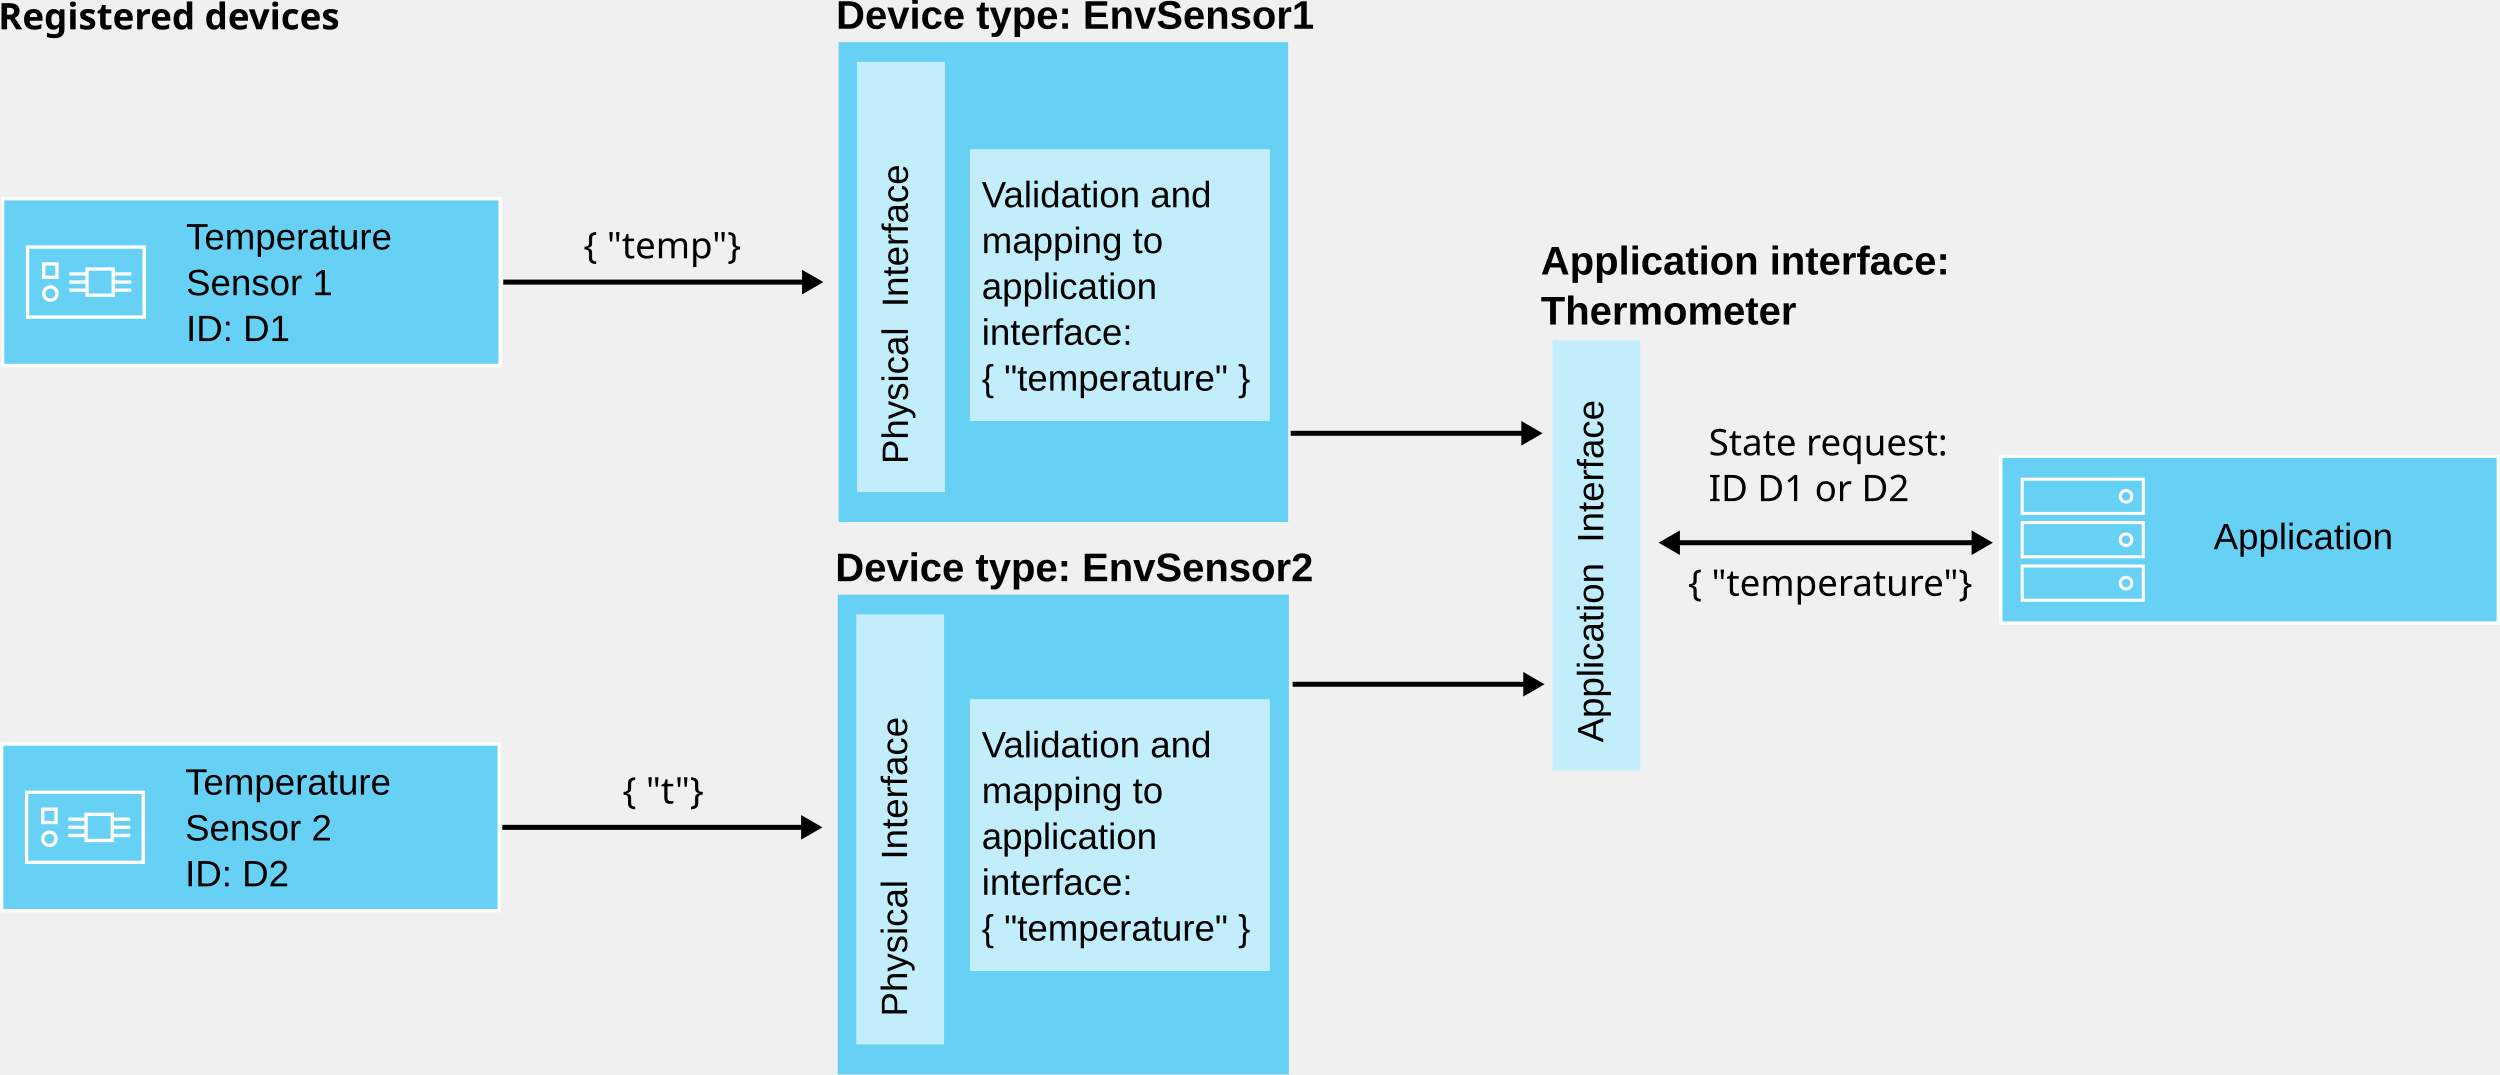
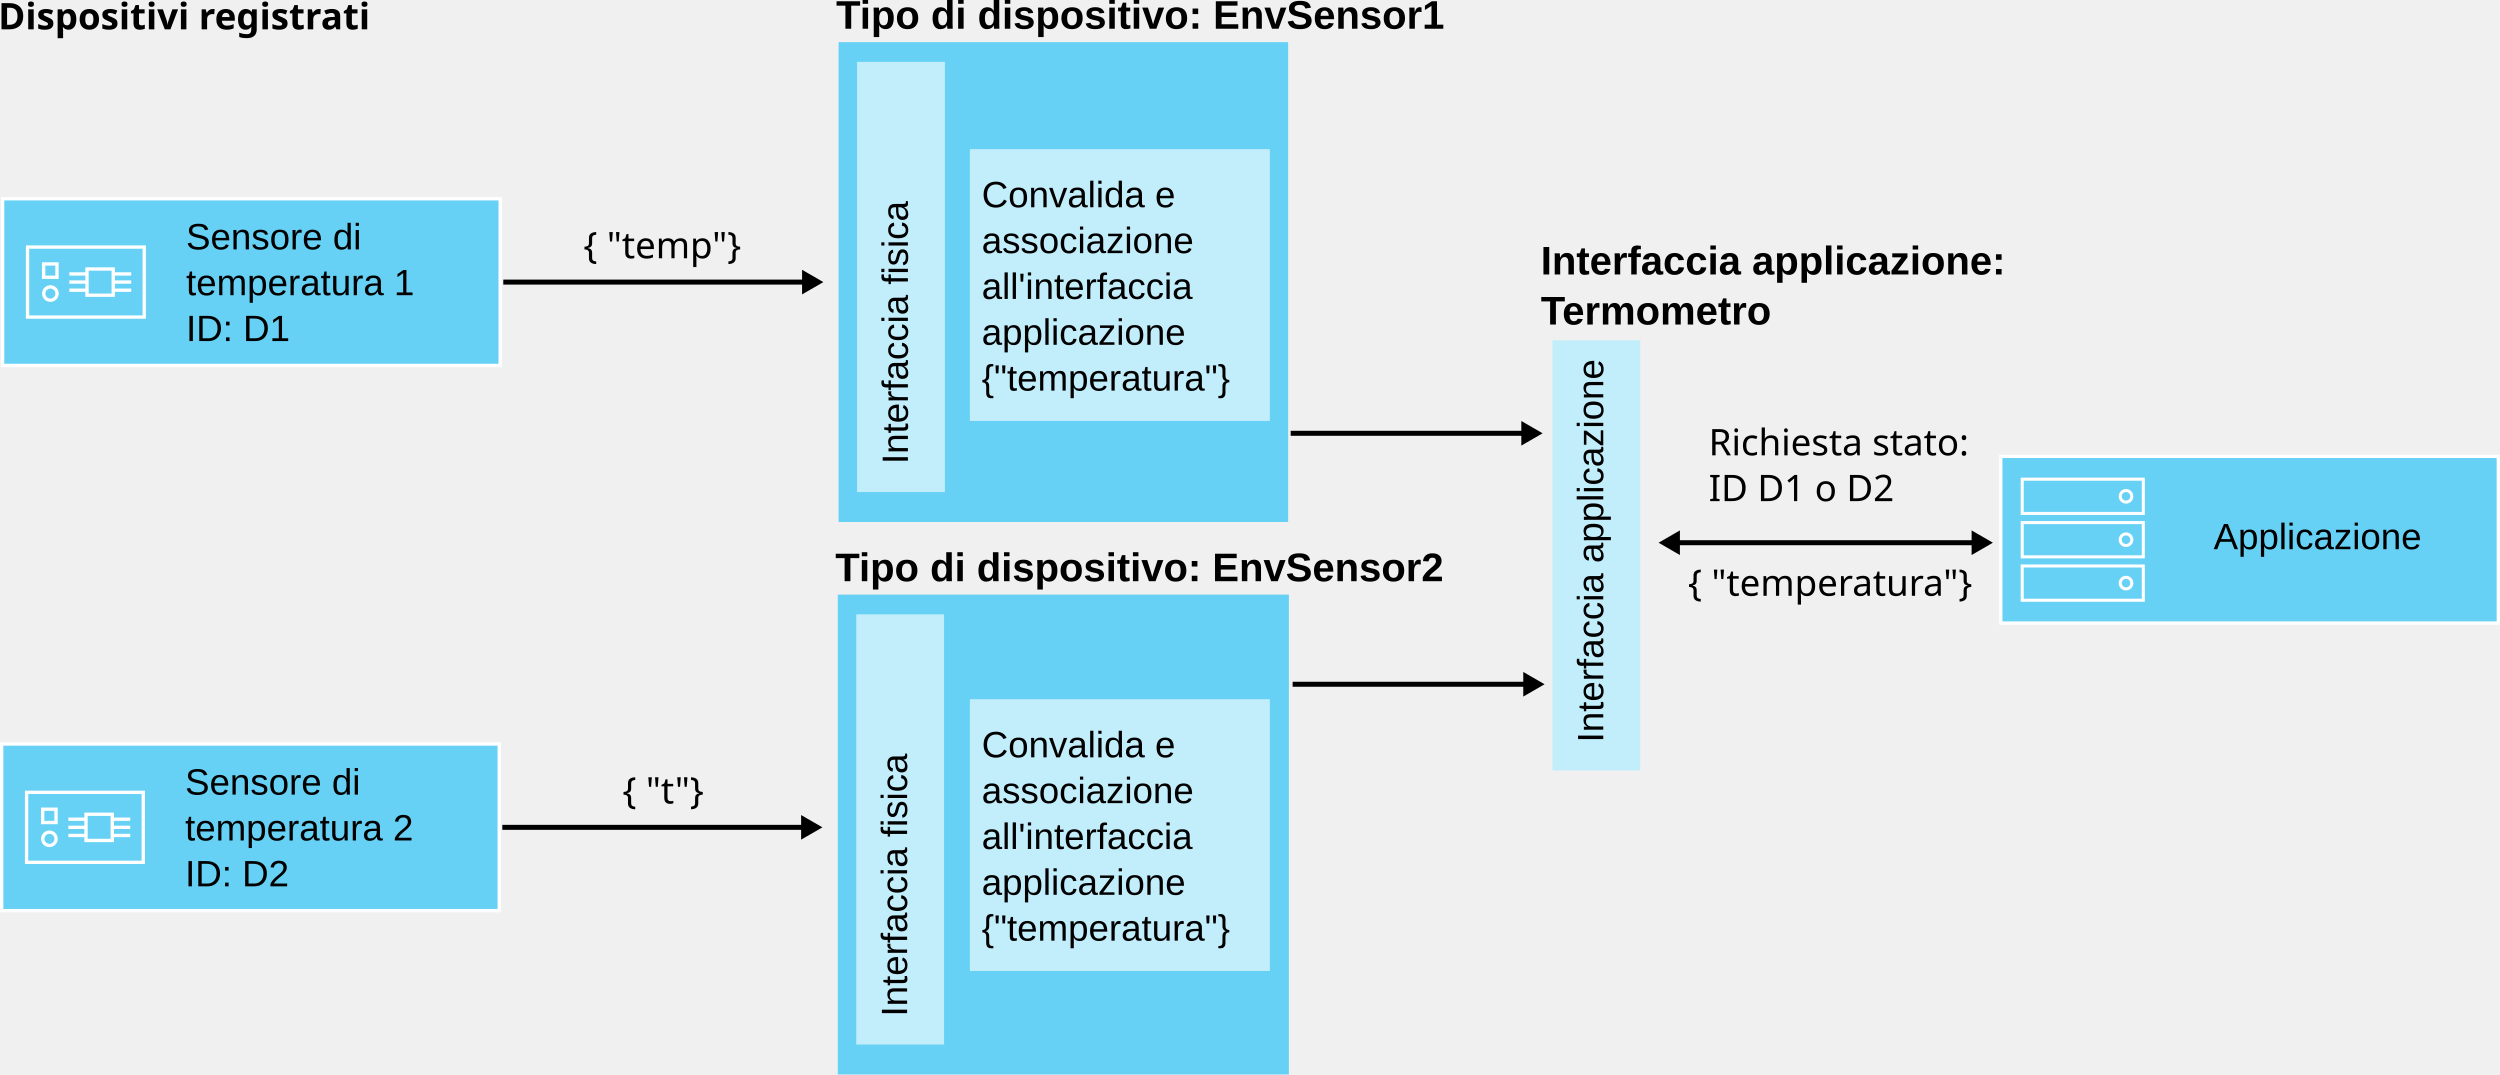
<svg xmlns="http://www.w3.org/2000/svg" version="1.1" x="0px" y="0px" viewBox="0 0 749.918 322.302" xml:space="preserve" id="svg2" width="749.918" height="322.302">
  <defs id="defs69">
    <marker style="overflow:visible" id="TriangleInM-1-5-2" refX="0" refY="0" orient="auto">
      <path transform="scale(-0.4,-0.4)" style="fill-rule:evenodd;stroke:#000000;stroke-width:1pt" d="m 5.77,0 -8.65,5 0,-10 8.65,5 z" id="path21249-59-7-4" />
    </marker>
    <marker style="overflow:visible" id="TriangleOutM-3-4-3" refX="0" refY="0" orient="auto">
      <path transform="scale(0.4,0.4)" style="fill-rule:evenodd;stroke:#000000;stroke-width:1pt" d="m 5.77,0 -8.65,5 0,-10 8.65,5 z" id="path21258-13-6-9" />
    </marker>
    <marker style="overflow:visible" id="TriangleOutM-3-4-3-7" refX="0" refY="0" orient="auto">
      <path transform="scale(0.4,0.4)" style="fill-rule:evenodd;stroke:#000000;stroke-width:1pt" d="m 5.77,0 -8.65,5 0,-10 8.65,5 z" id="path21258-13-6-9-6" />
    </marker>
    <marker style="overflow:visible" id="TriangleOutM-3-4-3-7-8" refX="0" refY="0" orient="auto">
      <path transform="scale(0.4,0.4)" style="fill-rule:evenodd;stroke:#000000;stroke-width:1pt" d="m 5.77,0 -8.65,5 0,-10 8.65,5 z" id="path21258-13-6-9-6-8" />
    </marker>
    <marker style="overflow:visible" id="TriangleOutM-3-4-3-7-8-8" refX="0" refY="0" orient="auto">
      <path transform="scale(0.4,0.4)" style="fill-rule:evenodd;stroke:#000000;stroke-width:1pt" d="m 5.77,0 -8.65,5 0,-10 8.65,5 z" id="path21258-13-6-9-6-8-4" />
    </marker>
    <marker style="overflow:visible" id="TriangleOutM-3-4-3-3" refX="0" refY="0" orient="auto">
      <path transform="scale(0.4,0.4)" style="fill-rule:evenodd;stroke:#000000;stroke-width:1pt" d="m 5.77,0 -8.65,5 0,-10 8.65,5 z" id="path21258-13-6-9-3" />
    </marker>
    <marker style="overflow:visible" id="TriangleOutM-3-4-3-3-0" refX="0" refY="0" orient="auto">
      <path transform="scale(0.4,0.4)" style="fill-rule:evenodd;stroke:#000000;stroke-width:1pt" d="m 5.77,0 -8.65,5 0,-10 8.65,5 z" id="path21258-13-6-9-3-7" />
    </marker>
    <marker style="overflow:visible" id="TriangleOutM-3-4-3-3-9" refX="0" refY="0" orient="auto">
      <path transform="scale(0.4,0.4)" style="fill-rule:evenodd;stroke:#000000;stroke-width:1pt" d="m 5.77,0 -8.65,5 0,-10 8.65,5 z" id="path21258-13-6-9-3-4" />
    </marker>
    <marker style="overflow:visible" id="TriangleOutM-3-4-3-0" refX="0" refY="0" orient="auto">
      <path transform="scale(0.4,0.4)" style="fill-rule:evenodd;stroke:#000000;stroke-width:1pt" d="m 5.77,0 -8.65,5 0,-10 8.65,5 z" id="path21258-13-6-9-31" />
    </marker>
    <marker style="overflow:visible" id="TriangleOutM-3-4-3-7-3" refX="0" refY="0" orient="auto">
      <path transform="scale(0.4,0.4)" style="fill-rule:evenodd;stroke:#000000;stroke-width:1pt" d="m 5.77,0 -8.65,5 0,-10 8.65,5 z" id="path21258-13-6-9-6-4" />
    </marker>
    <marker style="overflow:visible" id="TriangleOutM-3-4-3-2" refX="0" refY="0" orient="auto">
      <path transform="scale(0.4,0.4)" style="fill-rule:evenodd;stroke:#000000;stroke-width:1pt" d="m 5.77,0 -8.65,5 0,-10 8.65,5 z" id="path21258-13-6-9-60" />
    </marker>
    <marker style="overflow:visible" id="TriangleOutM-3-4-3-2-2" refX="0" refY="0" orient="auto">
      <path transform="scale(0.4,0.4)" style="fill-rule:evenodd;stroke:#000000;stroke-width:1pt" d="m 5.77,0 -8.65,5 0,-10 8.65,5 z" id="path21258-13-6-9-60-5" />
    </marker>
  </defs>
  <style type="text/css" id="style4">
	.st0{fill:#5A9BD5;}
	.st1{fill:none;stroke:#231F20;stroke-miterlimit:10;}
	.st2{fill:none;}
	.st3{fill:#FFFFFF;}
	.st4{font-family:'ArialMT';}
	.st5{font-size:11px;}
</style>
  <path style="opacity:1;fill:none;stroke:#000000;stroke-width:1.5;stroke-linecap:butt;stroke-linejoin:miter;stroke-miterlimit:4;stroke-dasharray:none;stroke-opacity:1;marker-end:url(#TriangleOutM-3-4-3)" d="m 150.97,84.619 91.754,0" id="path8199-4-4" />
  <g id="Background" transform="translate(-19.44055,-190.5577)" />
  <rect ry="0" rx="0" y="59.619" x="0.789" height="50" width="149.25" id="rect79371-1-6-6-9-8-7-3-5-1-2" style="fill:#66d1f5;fill-opacity:1;fill-rule:evenodd;stroke:#ffffff;stroke-width:1;stroke-miterlimit:4;stroke-dasharray:none;stroke-opacity:1" />
  <text xml:space="preserve" style="font-style:normal;font-variant:normal;font-weight:normal;font-stretch:normal;font-size:11px;line-height:125%;font-family:Arial;-inkscape-font-specification:Arial;text-align:start;letter-spacing:0px;word-spacing:0px;writing-mode:lr-tb;text-anchor:start;fill:#000000;fill-opacity:1;stroke:none" x="55.81" y="61.056" id="text18189-1">
    <tspan id="tspan18191-0" x="55.81" y="61.056" />
-     <tspan x="55.81" y="74.806" id="tspan5620">Temperature</tspan>
-     <tspan x="55.81" y="88.556" id="tspan4321">Sensor 1</tspan>
+     <tspan x="55.81" y="74.806" id="tspan4321">Sensore di </tspan>
+     <tspan x="55.81" y="88.556" id="tspan3443">temperatura 1</tspan>
    <tspan x="55.81" y="102.306" id="tspan5230">ID: D1</tspan>
    <tspan x="55.81" y="116.056" id="tspan6878-8" style="font-size:7.5px;stroke:none" />
    <tspan x="55.81" y="129.806" id="tspan18193-4" style="font-size:7.5px;stroke:none" />
  </text>
  <g id="g5278" transform="translate(3.263342,62.11924)">
    <path id="path5280" d="M 40,12 35.33,12 9.67,12 5,12 5,33 9.67,33 35.34,33 40,33 40,12 Z m -9.22,8.06 5.32,0 m -5.32,2.44 5.32,0 m -5.32,2.44 5.32,0 m -18.57,-4.88 5.32,0 m -5.32,2.44 5.32,0 m -5.32,2.44 5.32,0 m -0.02,1.5 7.87,0 0,-7.87 -7.87,0 0,7.87 z m -10.98,-2.5 c 1.1,0 2,0.9 2,2 0,1.1 -0.9,2 -2,2 -1.1,0 -2,-0.9 -2,-2 0,-1.11 0.9,-2 2,-2 z m 1.98,-2.88 -4,0 0,-4 4,0 0,4 z" stroke-miterlimit="10" style="fill:none;stroke:#ffffff;stroke-miterlimit:10" />
  </g>
  <rect ry="0" rx="0" y="136.897" x="600.168" height="50" width="149.25" id="rect79371-1-6-6-9-8-7-3-5-1-2-7-5" style="fill:#66d1f5;fill-opacity:1;fill-rule:evenodd;stroke:#ffffff;stroke-width:1;stroke-miterlimit:4;stroke-dasharray:none;stroke-opacity:1" />
  <text xml:space="preserve" style="font-style:normal;font-variant:normal;font-weight:normal;font-stretch:normal;font-size:11px;line-height:125%;font-family:Arial;-inkscape-font-specification:Arial;text-align:start;letter-spacing:0px;word-spacing:0px;writing-mode:lr-tb;text-anchor:start;fill:#000000;fill-opacity:1;stroke:none" x="664.012" y="164.741" id="text18189-5-9">
-     <tspan x="664.012" y="164.741" id="tspan6913-6">Application</tspan>
+     <tspan x="664.012" y="164.741" id="tspan6913-6">Applicazione</tspan>
  </text>
  <g id="g5240-2-8" transform="matrix(0.09339234,0,0,0.09339234,601.4044,138.5486)" style="stroke-width:9.794;stroke-miterlimit:4;stroke-dasharray:none">
    <rect id="rect5222-4-5" height="110" width="388.9" stroke-miterlimit="10" y="55.6" x="55.6" style="fill:none;stroke:#ffffff;stroke-width:9.794;stroke-miterlimit:4;stroke-dasharray:none" />
    <rect id="rect5224-7-2" height="110" width="388.9" stroke-miterlimit="10" y="195" x="55.6" style="fill:none;stroke:#ffffff;stroke-width:9.794;stroke-miterlimit:4;stroke-dasharray:none" />
    <rect id="rect5226-6-7" height="110" width="388.9" stroke-miterlimit="10" y="334.4" x="55.6" style="fill:none;stroke:#ffffff;stroke-width:9.794;stroke-miterlimit:4;stroke-dasharray:none" />
    <circle id="circle5228-0-6" r="18.6" cy="110.6" cx="389" stroke-miterlimit="10" style="fill:none;stroke:#ffffff;stroke-width:9.794;stroke-miterlimit:4;stroke-dasharray:none" />
    <circle id="circle5230-5-6" r="18.6" cy="250" cx="389" stroke-miterlimit="10" style="fill:none;stroke:#ffffff;stroke-width:9.794;stroke-miterlimit:4;stroke-dasharray:none" />
    <circle id="circle5232-6-1" r="18.6" cy="389.4" cx="389" stroke-miterlimit="10" style="fill:none;stroke:#ffffff;stroke-width:9.794;stroke-miterlimit:4;stroke-dasharray:none" />
  </g>
  <text xml:space="preserve" style="font-style:normal;font-weight:normal;font-size:40px;line-height:125%;font-family:sans-serif;letter-spacing:0px;word-spacing:0px;fill:#000000;fill-opacity:1;stroke:none;stroke-width:1px;stroke-linecap:butt;stroke-linejoin:miter;stroke-opacity:1" x="90.404" y="-102.917" id="text3411">
    <tspan id="tspan3413" x="90.404" y="-102.917" />
  </text>
  <rect ry="0" rx="0" y="12.641" x="251.547" height="143.938" width="134.857" id="rect79371-1-6-6-9-8-7-3-5-1-8-2-9-5" style="fill:#66d1f5;fill-opacity:1;fill-rule:evenodd;stroke:none" />
  <text xml:space="preserve" style="font-style:normal;font-variant:normal;font-weight:bold;font-stretch:normal;font-size:12px;line-height:125%;font-family:Arial;-inkscape-font-specification:'Arial Bold';text-align:start;letter-spacing:0px;word-spacing:0px;writing-mode:lr-tb;text-anchor:start;fill:#000000;fill-opacity:1;stroke:none" x="250.802" y="8.625" id="text266398-1">
-     <tspan id="tspan266400-5" x="250.802" y="8.625">Device type: EnvSensor1</tspan>
+     <tspan id="tspan266400-5" x="250.802" y="8.625">Tipo di dispositivo: EnvSensor1</tspan>
    <tspan x="250.802" y="23.625" id="tspan266402-8" />
  </text>
  <rect ry="0" rx="0" y="257.089" x="-147.605" height="26.351" width="129.045" id="rect79371-1-6-6-9-8-7-3-5-2-2-3-0-2" style="fill:#c2edfb;fill-opacity:1;fill-rule:evenodd;stroke:none" transform="matrix(0,-1,1,0,0,0)" />
  <text id="text44235-7-0-2-7" y="272.342" x="-139.198" style="font-style:normal;font-variant:normal;font-weight:normal;font-stretch:normal;font-size:11px;line-height:125%;font-family:Arial;-inkscape-font-specification:Arial;text-align:start;letter-spacing:0px;word-spacing:0px;writing-mode:lr-tb;text-anchor:start;fill:#000000;fill-opacity:1;stroke:none" xml:space="preserve" transform="matrix(0,-1,1,0,0,0)">
-     <tspan y="272.342" x="-139.198" id="tspan6445-3-0-1-4">Physical  Interface</tspan>
+     <tspan y="272.342" x="-139.198" id="tspan6445-3-0-1-4">Interfaccia fisica</tspan>
  </text>
  <rect ry="0" rx="0" y="465.672" x="-231.112" height="26.351" width="129.045" id="rect79371-1-6-6-9-8-7-3-5-2-2-3-0-2-7" style="fill:#c2edfb;fill-opacity:1;fill-rule:evenodd;stroke:none" transform="matrix(0,-1,1,0,0,0)" />
  <text id="text44235-7-0-2-7-3" y="480.925" x="-222.705" style="font-style:normal;font-variant:normal;font-weight:normal;font-stretch:normal;font-size:11px;line-height:125%;font-family:Arial;-inkscape-font-specification:Arial;text-align:start;letter-spacing:0px;word-spacing:0px;writing-mode:lr-tb;text-anchor:start;fill:#000000;fill-opacity:1;stroke:none" xml:space="preserve" transform="matrix(0,-1,1,0,0,0)">
-     <tspan y="480.925" x="-222.705" id="tspan6445-3-0-1-4-7">Application  Interface</tspan>
+     <tspan y="480.925" x="-222.705" id="tspan6445-3-0-1-4-7">Interfaccia applicazione</tspan>
  </text>
  <rect ry="0" rx="0" y="44.739" x="290.935" height="81.533" width="89.979" id="rect79371-1-6-6-9-8-7-3-5-2-2-3-06" style="fill:#c2edfb;fill-opacity:1;fill-rule:evenodd;stroke:none" />
  <text id="text44235-7-0-7" y="62.174" x="294.484" style="font-style:normal;font-variant:normal;font-weight:normal;font-stretch:normal;font-size:11px;line-height:125%;font-family:Arial;-inkscape-font-specification:Arial;text-align:start;letter-spacing:0px;word-spacing:0px;writing-mode:lr-tb;text-anchor:start;fill:#000000;fill-opacity:1;stroke:none" xml:space="preserve">
-     <tspan y="62.174" x="294.484" id="tspan6445-3-0-7">Validation and</tspan>
-     <tspan y="75.924" x="294.484" id="tspan4461">mapping to </tspan>
-     <tspan y="89.674" x="294.484" id="tspan5252">application </tspan>
-     <tspan y="103.424" x="294.484" id="tspan4710">interface: </tspan>
-     <tspan y="117.174" x="294.484" id="tspan4713">{ "temperature" }</tspan>
+     <tspan y="62.174" x="294.484" id="tspan4713">Convalida e </tspan>
+     <tspan y="75.924" x="294.484" id="tspan3463">associazione </tspan>
+     <tspan y="89.674" x="294.484" id="tspan3465">all'interfaccia </tspan>
+     <tspan y="103.424" x="294.484" id="tspan3467">applicazione </tspan>
+     <tspan y="117.174" x="294.484" id="tspan3469">{"temperatura"}</tspan>
  </text>
  <path style="opacity:1;fill:none;stroke:#000000;stroke-width:1.5;stroke-linecap:butt;stroke-linejoin:miter;stroke-miterlimit:4;stroke-dasharray:none;stroke-opacity:1;marker-start:url(#TriangleInM-1-5-2);marker-end:url(#TriangleOutM-3-4-3-3)" d="m 501.79,162.797 91.754,0" id="path8199-4-4-15" />
  <text style="font-style:normal;font-variant:normal;font-weight:normal;font-stretch:normal;font-size:11px;line-height:125%;font-family:ArialMT;-inkscape-font-specification:'ArialMT, Normal';text-align:start;writing-mode:lr-tb;text-anchor:start" y="77.468" x="175.009" id="text52">
    <tspan y="77.468" x="175.009" id="tspan3435">{ "temp"}</tspan>
  </text>
  <text style="font-style:normal;font-variant:normal;font-weight:normal;font-stretch:normal;font-size:11px;line-height:125%;font-family:ArialMT;-inkscape-font-specification:'ArialMT, Normal';text-align:start;writing-mode:lr-tb;text-anchor:start" y="178.714" x="506.345" id="text52-4">
-     <tspan y="178.714" x="506.345" id="tspan3435-7">{ "temperature"}</tspan>
+     <tspan y="178.714" x="506.345" id="tspan3435-7">{ "temperatura"}</tspan>
  </text>
  <path style="opacity:1;fill:none;stroke:#000000;stroke-width:1.5;stroke-linecap:butt;stroke-linejoin:miter;stroke-miterlimit:4;stroke-dasharray:none;stroke-opacity:1;marker-end:url(#TriangleOutM-3-4-3-0)" d="m 150.681,248.176 91.754,0" id="path8199-4-4-0" />
  <rect ry="0" rx="0" y="223.176" x="0.5" height="50" width="149.25" id="rect79371-1-6-6-9-8-7-3-5-1-2-0" style="fill:#66d1f5;fill-opacity:1;fill-rule:evenodd;stroke:#ffffff;stroke-width:1;stroke-miterlimit:4;stroke-dasharray:none;stroke-opacity:1" />
  <text xml:space="preserve" style="font-style:normal;font-variant:normal;font-weight:normal;font-stretch:normal;font-size:11px;line-height:125%;font-family:Arial;-inkscape-font-specification:Arial;text-align:start;letter-spacing:0px;word-spacing:0px;writing-mode:lr-tb;text-anchor:start;fill:#000000;fill-opacity:1;stroke:none" x="55.52" y="224.613" id="text18189-1-6">
    <tspan id="tspan18191-0-1" x="55.52" y="224.613" />
-     <tspan x="55.52" y="238.363" id="tspan8202-7">Temperature </tspan>
-     <tspan x="55.52" y="252.113" id="tspan5620-8">Sensor 2</tspan>
+     <tspan x="55.52" y="238.363" id="tspan5620-8">Sensore di </tspan>
+     <tspan x="55.52" y="252.113" id="tspan3447">temperatura 2</tspan>
    <tspan x="55.52" y="265.863" id="tspan5232">ID: D2</tspan>
    <tspan x="55.52" y="279.613" id="tspan6878-8-4" style="font-size:7.5px;stroke:none" />
    <tspan x="55.52" y="293.363" id="tspan18193-4-5" style="font-size:7.5px;stroke:none" />
  </text>
  <g id="g5278-1" transform="translate(2.973914,225.676)">
    <path id="path5280-4" d="M 40,12 35.33,12 9.67,12 5,12 5,33 9.67,33 35.34,33 40,33 40,12 Z m -9.22,8.06 5.32,0 m -5.32,2.44 5.32,0 m -5.32,2.44 5.32,0 m -18.57,-4.88 5.32,0 m -5.32,2.44 5.32,0 m -5.32,2.44 5.32,0 m -0.02,1.5 7.87,0 0,-7.87 -7.87,0 0,7.87 z m -10.98,-2.5 c 1.1,0 2,0.9 2,2 0,1.1 -0.9,2 -2,2 -1.1,0 -2,-0.9 -2,-2 0,-1.11 0.9,-2 2,-2 z m 1.98,-2.88 -4,0 0,-4 4,0 0,4 z" stroke-miterlimit="10" style="fill:none;stroke:#ffffff;stroke-miterlimit:10" />
  </g>
  <text style="font-style:normal;font-variant:normal;font-weight:normal;font-stretch:normal;font-size:11px;line-height:125%;font-family:ArialMT;-inkscape-font-specification:'ArialMT, Normal';text-align:start;writing-mode:lr-tb;text-anchor:start" y="241.025" x="186.72" id="text52-41">
    <tspan y="241.025" x="186.72" id="tspan3435-8">{ "t"}</tspan>
  </text>
  <text style="font-style:normal;font-variant:normal;font-weight:normal;font-stretch:normal;font-size:11px;line-height:125%;font-family:ArialMT;-inkscape-font-specification:'ArialMT, Normal';text-align:start;writing-mode:lr-tb;text-anchor:start" y="136.579" x="512.546" id="text52-6-4">
-     <tspan y="136.579" x="512.546" id="tspan3435-3-9">State request: </tspan>
-     <tspan y="150.329" x="512.546" id="tspan5272">ID D1 or D2</tspan>
+     <tspan y="136.579" x="512.546" id="tspan3435-3-9">Richiesta stato: </tspan>
+     <tspan y="150.329" x="512.546" id="tspan5272">ID D1 o D2</tspan>
  </text>
  <text style="font-style:normal;font-variant:normal;font-weight:normal;font-stretch:normal;font-size:11px;line-height:125%;font-family:ArialMT;-inkscape-font-specification:'ArialMT, Normal';text-align:start;writing-mode:lr-tb;text-anchor:start" y="8.808" x="-0.536" id="text52-6-4-5">
-     <tspan y="8.808" x="-0.536" id="tspan5272-7" style="font-weight:bold">Registered devices</tspan>
+     <tspan y="8.808" x="-0.536" id="tspan5272-7" style="font-weight:bold">Dispositivi registrati</tspan>
  </text>
  <rect ry="0" rx="0" y="178.364" x="251.302" height="143.938" width="135.323" id="rect79371-1-6-6-9-8-7-3-5-1-8-2-9-5-7" style="fill:#66d1f5;fill-opacity:1;fill-rule:evenodd;stroke:none" />
  <text xml:space="preserve" style="font-style:normal;font-variant:normal;font-weight:bold;font-stretch:normal;font-size:12px;line-height:125%;font-family:Arial;-inkscape-font-specification:'Arial Bold';text-align:start;letter-spacing:0px;word-spacing:0px;writing-mode:lr-tb;text-anchor:start;fill:#000000;fill-opacity:1;stroke:none" x="250.558" y="174.348" id="text266398-1-1">
-     <tspan id="tspan266400-5-7" x="250.558" y="174.348">Device type: EnvSensor2</tspan>
+     <tspan id="tspan266400-5-7" x="250.558" y="174.348">Tipo di dispositivo: EnvSensor2</tspan>
    <tspan x="250.558" y="189.348" id="tspan266402-8-3" />
  </text>
  <rect ry="0" rx="0" y="256.845" x="-313.328" height="26.351" width="129.045" id="rect79371-1-6-6-9-8-7-3-5-2-2-3-0-2-3" style="fill:#c2edfb;fill-opacity:1;fill-rule:evenodd;stroke:none" transform="matrix(0,-1,1,0,0,0)" />
  <text id="text44235-7-0-2-7-2" y="272.097" x="-304.921" style="font-style:normal;font-variant:normal;font-weight:normal;font-stretch:normal;font-size:11px;line-height:125%;font-family:Arial;-inkscape-font-specification:Arial;text-align:start;letter-spacing:0px;word-spacing:0px;writing-mode:lr-tb;text-anchor:start;fill:#000000;fill-opacity:1;stroke:none" xml:space="preserve" transform="matrix(0,-1,1,0,0,0)">
-     <tspan y="272.097" x="-304.921" id="tspan6445-3-0-1-4-0">Physical  Interface</tspan>
+     <tspan y="272.097" x="-304.921" id="tspan6445-3-0-1-4-0">Interfaccia fisica</tspan>
  </text>
  <path style="opacity:1;fill:none;stroke:#000000;stroke-width:1.5;stroke-linecap:butt;stroke-linejoin:miter;stroke-miterlimit:4;stroke-dasharray:none;stroke-opacity:1;marker-end:url(#TriangleOutM-3-4-3-2)" d="m 387.166,129.975 71.308,0" id="path8199-4-4-5" />
  <path style="opacity:1;fill:none;stroke:#000000;stroke-width:1.5;stroke-linecap:butt;stroke-linejoin:miter;stroke-miterlimit:4;stroke-dasharray:none;stroke-opacity:1;marker-end:url(#TriangleOutM-3-4-3-2-2)" d="m 387.748,205.254 71.308,0" id="path8199-4-4-5-8" />
  <text xml:space="preserve" style="font-style:normal;font-variant:normal;font-weight:bold;font-stretch:normal;font-size:12px;line-height:125%;font-family:Arial;-inkscape-font-specification:'Arial Bold';text-align:start;letter-spacing:0px;word-spacing:0px;writing-mode:lr-tb;text-anchor:start;fill:#000000;fill-opacity:1;stroke:none" x="462.187" y="82.34" id="text266398-1-6">
-     <tspan id="tspan266400-5-5" x="462.187" y="82.34">Application interface: </tspan>
-     <tspan x="462.187" y="97.34" id="tspan4708">Thermometer</tspan>
-     <tspan x="462.187" y="112.34" id="tspan266402-8-2" />
+     <tspan id="tspan266400-5-5" x="462.187" y="82.34">Interfaccia applicazione: </tspan>
+     <tspan x="462.187" y="97.34" id="tspan266402-8-2">Termometro</tspan>
  </text>
  <rect ry="0" rx="0" y="209.734" x="290.935" height="81.533" width="89.979" id="rect79371-1-6-6-9-8-7-3-5-2-2-3-06-0" style="fill:#c2edfb;fill-opacity:1;fill-rule:evenodd;stroke:none" />
  <text id="text44235-7-0-7-3" y="227.169" x="294.484" style="font-style:normal;font-variant:normal;font-weight:normal;font-stretch:normal;font-size:11px;line-height:125%;font-family:Arial;-inkscape-font-specification:Arial;text-align:start;letter-spacing:0px;word-spacing:0px;writing-mode:lr-tb;text-anchor:start;fill:#000000;fill-opacity:1;stroke:none" xml:space="preserve">
-     <tspan y="227.169" x="294.484" id="tspan6445-3-0-7-2">Validation and</tspan>
-     <tspan y="240.919" x="294.484" id="tspan4461-4">mapping to </tspan>
-     <tspan y="254.669" x="294.484" id="tspan5252-2">application </tspan>
-     <tspan y="268.419" x="294.484" id="tspan4710-0">interface: </tspan>
-     <tspan y="282.169" x="294.484" id="tspan4713-6">{ "temperature" }</tspan>
+     <tspan y="227.169" x="294.484" id="tspan4713-6">Convalida e </tspan>
+     <tspan y="240.919" x="294.484" id="tspan3485">associazione </tspan>
+     <tspan y="254.669" x="294.484" id="tspan3487">all'interfaccia </tspan>
+     <tspan y="268.419" x="294.484" id="tspan3489">applicazione </tspan>
+     <tspan y="282.169" x="294.484" id="tspan3491">{"temperatura"}</tspan>
  </text>
</svg>
